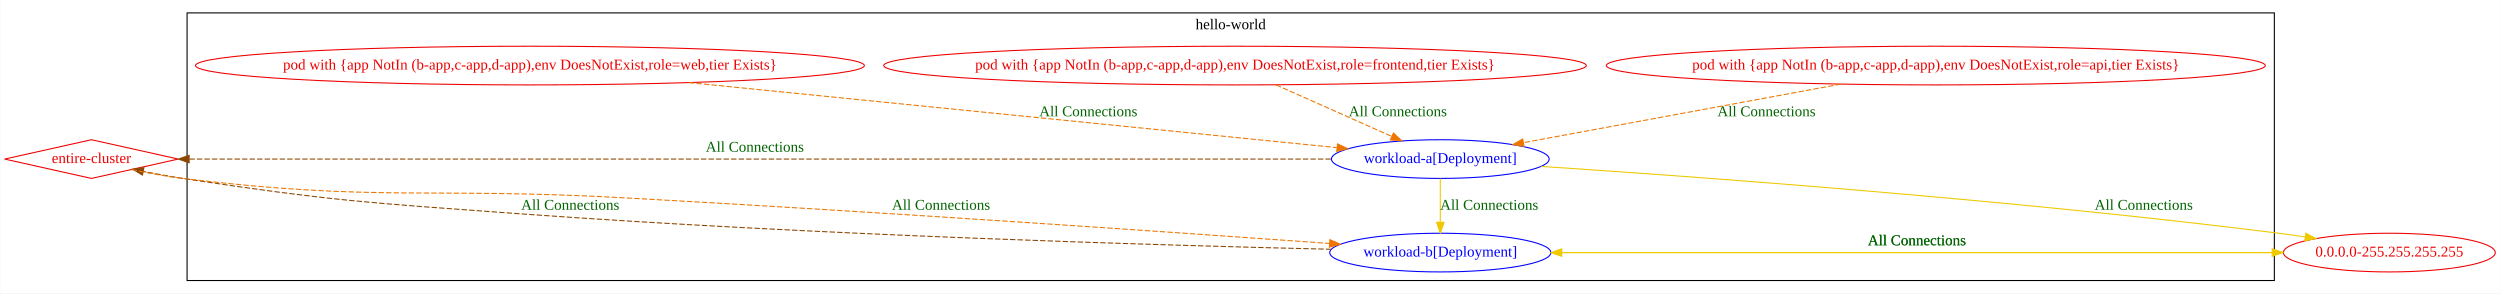
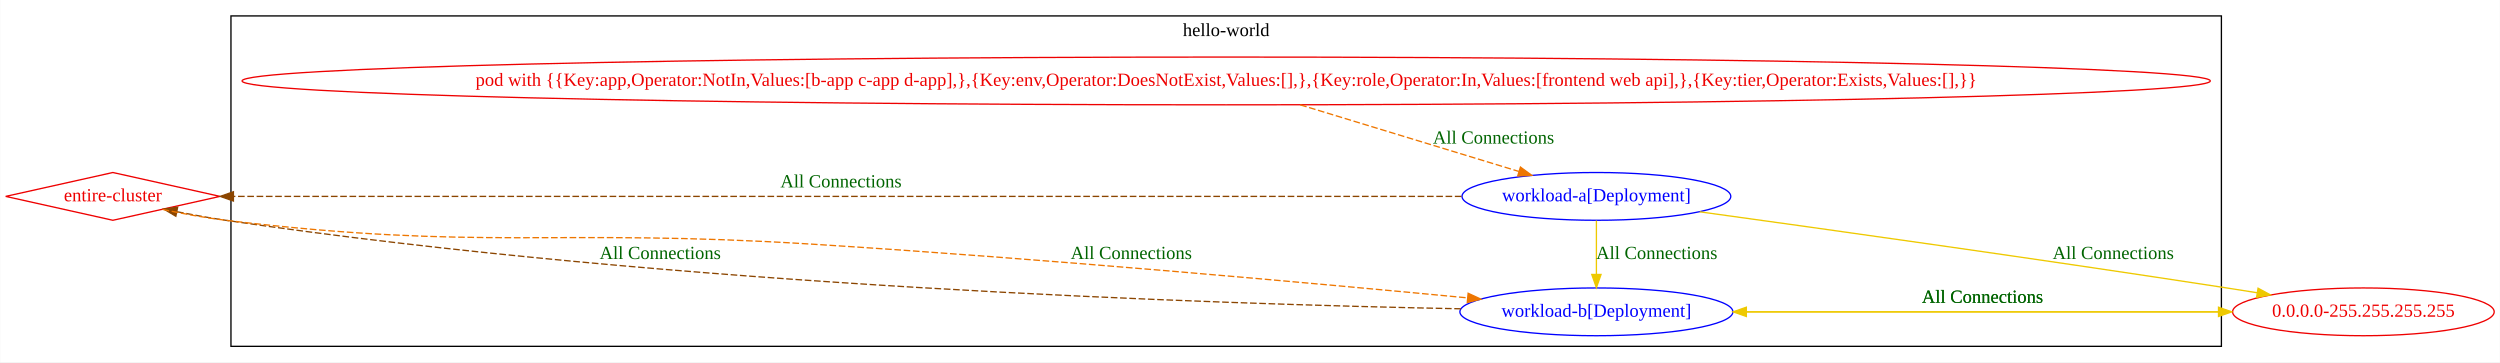
- <svg xmlns="http://www.w3.org/2000/svg" width="2326pt" height="273pt" viewBox="0.00 0.00 2325.68 273.00">
+ <svg xmlns="http://www.w3.org/2000/svg" width="1884pt" height="273pt" viewBox="0.00 0.00 1883.68 273.00">
  <g id="graph0" class="graph" transform="scale(1 1) rotate(0) translate(4 269)">
-     <polygon fill="white" stroke="transparent" points="-4,4 -4,-269 2321.68,-269 2321.68,4 -4,4" />
+     <polygon fill="white" stroke="transparent" points="-4,4 -4,-269 1879.68,-269 1879.68,4 -4,4" />
    <g id="clust1" class="cluster">
-       <polygon fill="none" stroke="black" points="169.89,-8 169.89,-257 2111.89,-257 2111.89,-8 169.89,-8" />
-       <text text-anchor="middle" x="1140.89" y="-241.8" font-family="Times New Roman,serif" font-size="14.00">hello-world</text>
+       <polygon fill="none" stroke="black" points="169.89,-8 169.89,-257 1669.89,-257 1669.89,-8 169.89,-8" />
+       <text text-anchor="middle" x="919.89" y="-241.8" font-family="Times New Roman,serif" font-size="14.00">hello-world</text>
    </g>
    <g id="node1" class="node">
-       <ellipse fill="none" stroke="blue" cx="1335.89" cy="-121" rx="101.28" ry="18" />
-       <text text-anchor="middle" x="1335.89" y="-117.3" font-family="Times New Roman,serif" font-size="14.00" fill="blue">workload-a[Deployment]</text>
+       <ellipse fill="none" stroke="blue" cx="1198.89" cy="-121" rx="101.28" ry="18" />
+       <text text-anchor="middle" x="1198.89" y="-117.3" font-family="Times New Roman,serif" font-size="14.00" fill="blue">workload-a[Deployment]</text>
    </g>
    <g id="node2" class="node">
-       <ellipse fill="none" stroke="blue" cx="1335.89" cy="-34" rx="102.88" ry="18" />
-       <text text-anchor="middle" x="1335.89" y="-30.3" font-family="Times New Roman,serif" font-size="14.00" fill="blue">workload-b[Deployment]</text>
+       <ellipse fill="none" stroke="blue" cx="1198.89" cy="-34" rx="102.88" ry="18" />
+       <text text-anchor="middle" x="1198.89" y="-30.3" font-family="Times New Roman,serif" font-size="14.00" fill="blue">workload-b[Deployment]</text>
    </g>
    <g id="edge5" class="edge">
-       <path fill="none" stroke="#eec900" d="M1335.89,-102.8C1335.89,-91.16 1335.89,-75.55 1335.89,-62.24" />
-       <polygon fill="#eec900" stroke="#eec900" points="1339.39,-62.18 1335.89,-52.18 1332.39,-62.18 1339.39,-62.18" />
-       <text text-anchor="middle" x="1381.39" y="-73.8" font-family="Times New Roman,serif" font-size="14.00" fill="darkgreen">All Connections</text>
+       <path fill="none" stroke="#eec900" d="M1198.89,-102.8C1198.89,-91.16 1198.89,-75.55 1198.89,-62.24" />
+       <polygon fill="#eec900" stroke="#eec900" points="1202.39,-62.18 1198.89,-52.18 1195.39,-62.18 1202.39,-62.18" />
+       <text text-anchor="middle" x="1244.39" y="-73.8" font-family="Times New Roman,serif" font-size="14.00" fill="darkgreen">All Connections</text>
    </g>
-     <g id="node6" class="node">
-       <ellipse fill="none" stroke="#ee0000" cx="2218.89" cy="-34" rx="98.58" ry="18" />
-       <text text-anchor="middle" x="2218.89" y="-30.3" font-family="Times New Roman,serif" font-size="14.00" fill="#ee0000">0.0.0.0-255.255.255.255</text>
+     <g id="node4" class="node">
+       <ellipse fill="none" stroke="#ee0000" cx="1776.89" cy="-34" rx="98.58" ry="18" />
+       <text text-anchor="middle" x="1776.89" y="-30.3" font-family="Times New Roman,serif" font-size="14.00" fill="#ee0000">0.0.0.0-255.255.255.255</text>
    </g>
    <g id="edge3" class="edge">
-       <path fill="none" stroke="#eec900" d="M1429.78,-114.15C1576.55,-104.47 1869.08,-83.08 2115.89,-52 2123.88,-50.99 2132.2,-49.82 2140.49,-48.58" />
-       <polygon fill="#eec900" stroke="#eec900" points="2141.22,-52.01 2150.57,-47.03 2140.15,-45.09 2141.22,-52.01" />
-       <text text-anchor="middle" x="1990.39" y="-73.8" font-family="Times New Roman,serif" font-size="14.00" fill="darkgreen">All Connections</text>
+       <path fill="none" stroke="#eec900" d="M1276.71,-109.38C1370.86,-96.41 1534.12,-73.54 1673.89,-52 1681.3,-50.86 1689,-49.64 1696.71,-48.4" />
+       <polygon fill="#eec900" stroke="#eec900" points="1697.52,-51.82 1706.83,-46.77 1696.4,-44.91 1697.52,-51.82" />
+       <text text-anchor="middle" x="1588.39" y="-73.8" font-family="Times New Roman,serif" font-size="14.00" fill="darkgreen">All Connections</text>
    </g>
-     <g id="node7" class="node">
+     <g id="node5" class="node">
      <polygon fill="none" stroke="#ee0000" points="80.89,-139 0.11,-121 80.89,-103 161.66,-121 80.89,-139" />
      <text text-anchor="middle" x="80.89" y="-117.3" font-family="Times New Roman,serif" font-size="14.00" fill="#ee0000">entire-cluster</text>
    </g>
    <g id="edge4" class="edge">
-       <path fill="none" stroke="#8b4500" stroke-dasharray="5,2" d="M1234.05,-121C994.86,-121 400.23,-121 172.04,-121" />
-       <polygon fill="#8b4500" stroke="#8b4500" points="171.78,-117.5 161.78,-121 171.78,-124.5 171.78,-117.5" />
-       <text text-anchor="middle" x="698.13" y="-127.8" font-family="Times New Roman,serif" font-size="14.00" fill="darkgreen">All Connections</text>
+       <path fill="none" stroke="#8b4500" stroke-dasharray="5,2" d="M1097.22,-121C881,-121 378.42,-121 171.94,-121" />
+       <polygon fill="#8b4500" stroke="#8b4500" points="171.74,-117.5 161.74,-121 171.74,-124.5 171.74,-117.5" />
+       <text text-anchor="middle" x="629.63" y="-127.8" font-family="Times New Roman,serif" font-size="14.00" fill="darkgreen">All Connections</text>
    </g>
    <g id="edge6" class="edge">
-       <path fill="none" stroke="#eec900" d="M1438.91,-34C1606.84,-34 1938.07,-34 2109.83,-34" />
-       <polygon fill="#eec900" stroke="#eec900" points="2109.9,-37.5 2119.9,-34 2109.9,-30.5 2109.9,-37.5" />
-       <text text-anchor="middle" x="1779.34" y="-40.8" font-family="Times New Roman,serif" font-size="14.00" fill="darkgreen">All Connections</text>
+       <path fill="none" stroke="#eec900" d="M1301.89,-34C1404.86,-34 1562.6,-34 1667.7,-34" />
+       <polygon fill="#eec900" stroke="#eec900" points="1667.71,-37.5 1677.71,-34 1667.71,-30.5 1667.71,-37.5" />
+       <text text-anchor="middle" x="1489.84" y="-40.8" font-family="Times New Roman,serif" font-size="14.00" fill="darkgreen">All Connections</text>
    </g>
    <g id="edge7" class="edge">
-       <path fill="none" stroke="#8b4500" stroke-dasharray="5,2" d="M1234.42,-37.07C1074.18,-40.81 752.78,-50.21 480.89,-70 340.49,-80.22 305.05,-81.84 165.89,-103 153.91,-104.82 141.07,-107.18 129.08,-109.55" />
-       <polygon fill="#8b4500" stroke="#8b4500" points="128.36,-106.13 119.26,-111.54 129.75,-112.99 128.36,-106.13" />
-       <text text-anchor="middle" x="526.39" y="-73.8" font-family="Times New Roman,serif" font-size="14.00" fill="darkgreen">All Connections</text>
+       <path fill="none" stroke="#8b4500" stroke-dasharray="5,2" d="M1096.78,-36.29C910.71,-39.86 504.4,-53.19 165.89,-103 153.9,-104.76 141.06,-107.1 129.07,-109.47" />
+       <polygon fill="#8b4500" stroke="#8b4500" points="128.35,-106.04 119.25,-111.46 129.74,-112.91 128.35,-106.04" />
+       <text text-anchor="middle" x="493.39" y="-73.8" font-family="Times New Roman,serif" font-size="14.00" fill="darkgreen">All Connections</text>
    </g>
    <g id="node3" class="node">
-       <ellipse fill="none" stroke="#ee0000" cx="1796.89" cy="-208" rx="306.55" ry="18" />
-       <text text-anchor="middle" x="1796.89" y="-204.3" font-family="Times New Roman,serif" font-size="14.00" fill="#ee0000">pod with {app NotIn (b-app,c-app,d-app),env DoesNotExist,role=api,tier Exists}</text>
+       <ellipse fill="none" stroke="#ee0000" cx="919.89" cy="-208" rx="741.67" ry="18" />
+       <text text-anchor="middle" x="919.89" y="-204.3" font-family="Times New Roman,serif" font-size="14.00" fill="#ee0000">pod with {{Key:app,Operator:NotIn,Values:[b-app c-app d-app],},{Key:env,Operator:DoesNotExist,Values:[],},{Key:role,Operator:In,Values:[frontend web api],},{Key:tier,Operator:Exists,Values:[],}}</text>
    </g>
    <g id="edge8" class="edge">
-       <path fill="none" stroke="#ee7600" stroke-dasharray="5,2" d="M1708.55,-190.71C1623.18,-174.97 1495.12,-151.36 1413.55,-136.32" />
-       <polygon fill="#ee7600" stroke="#ee7600" points="1413.82,-132.81 1403.35,-134.44 1412.55,-139.69 1413.82,-132.81" />
-       <text text-anchor="middle" x="1639.39" y="-160.8" font-family="Times New Roman,serif" font-size="14.00" fill="darkgreen">All Connections</text>
-     </g>
-     <g id="node4" class="node">
-       <ellipse fill="none" stroke="#ee0000" cx="1144.89" cy="-208" rx="326.84" ry="18" />
-       <text text-anchor="middle" x="1144.89" y="-204.3" font-family="Times New Roman,serif" font-size="14.00" fill="#ee0000">pod with {app NotIn (b-app,c-app,d-app),env DoesNotExist,role=frontend,tier Exists}</text>
-     </g>
-     <g id="edge9" class="edge">
-       <path fill="none" stroke="#ee7600" stroke-dasharray="5,2" d="M1183.08,-190C1214.09,-176.2 1257.9,-156.71 1290.66,-142.12" />
-       <polygon fill="#ee7600" stroke="#ee7600" points="1292.31,-145.22 1300.02,-137.96 1289.46,-138.83 1292.31,-145.22" />
-       <text text-anchor="middle" x="1296.39" y="-160.8" font-family="Times New Roman,serif" font-size="14.00" fill="darkgreen">All Connections</text>
-     </g>
-     <g id="node5" class="node">
-       <ellipse fill="none" stroke="#ee0000" cx="488.89" cy="-208" rx="311.14" ry="18" />
-       <text text-anchor="middle" x="488.89" y="-204.3" font-family="Times New Roman,serif" font-size="14.00" fill="#ee0000">pod with {app NotIn (b-app,c-app,d-app),env DoesNotExist,role=web,tier Exists}</text>
-     </g>
-     <g id="edge10" class="edge">
-       <path fill="none" stroke="#ee7600" stroke-dasharray="5,2" d="M636.91,-192.15C810.22,-174.75 1092.26,-146.45 1239.5,-131.67" />
-       <polygon fill="#ee7600" stroke="#ee7600" points="1240.26,-135.11 1249.86,-130.63 1239.56,-128.15 1240.26,-135.11" />
-       <text text-anchor="middle" x="1008.39" y="-160.8" font-family="Times New Roman,serif" font-size="14.00" fill="darkgreen">All Connections</text>
+       <path fill="none" stroke="#ee7600" stroke-dasharray="5,2" d="M975.68,-190C1023.43,-175.45 1091.96,-154.58 1140.46,-139.8" />
+       <polygon fill="#ee7600" stroke="#ee7600" points="1141.64,-143.1 1150.18,-136.84 1139.6,-136.4 1141.64,-143.1" />
+       <text text-anchor="middle" x="1121.39" y="-160.8" font-family="Times New Roman,serif" font-size="14.00" fill="darkgreen">All Connections</text>
    </g>
    <g id="edge1" class="edge">
-       <path fill="none" stroke="#eec900" d="M2119.9,-34C1954.63,-34 1623.45,-34 1449.13,-34" />
-       <polygon fill="#eec900" stroke="#eec900" points="1448.91,-30.5 1438.91,-34 1448.91,-37.5 1448.91,-30.5" />
-       <text text-anchor="middle" x="1779.34" y="-40.8" font-family="Times New Roman,serif" font-size="14.00" fill="darkgreen">All Connections</text>
+       <path fill="none" stroke="#eec900" d="M1677.71,-34C1576.12,-34 1418.41,-34 1312.02,-34" />
+       <polygon fill="#eec900" stroke="#eec900" points="1311.89,-30.5 1301.89,-34 1311.89,-37.5 1311.89,-30.5" />
+       <text text-anchor="middle" x="1489.84" y="-40.8" font-family="Times New Roman,serif" font-size="14.00" fill="darkgreen">All Connections</text>
    </g>
    <g id="edge2" class="edge">
-       <path fill="none" stroke="#ee7600" stroke-dasharray="5,2" d="M118.34,-111.22C133.08,-108.1 150.2,-104.9 165.89,-103 346.96,-81.05 393.76,-94.99 575.89,-85 810.87,-72.11 1086.46,-52.98 1232.62,-42.51" />
-       <polygon fill="#ee7600" stroke="#ee7600" points="1233.19,-45.98 1242.91,-41.77 1232.69,-39 1233.19,-45.98" />
-       <text text-anchor="middle" x="871.39" y="-73.8" font-family="Times New Roman,serif" font-size="14.00" fill="darkgreen">All Connections</text>
+       <path fill="none" stroke="#ee7600" stroke-dasharray="5,2" d="M118.34,-111.19C133.08,-108.07 150.2,-104.88 165.89,-103 361.1,-79.65 411.66,-97.29 607.89,-85 782.14,-74.09 984.83,-55.69 1101.84,-44.52" />
+       <polygon fill="#ee7600" stroke="#ee7600" points="1102.23,-48 1111.85,-43.56 1101.57,-41.03 1102.23,-48" />
+       <text text-anchor="middle" x="848.39" y="-73.8" font-family="Times New Roman,serif" font-size="14.00" fill="darkgreen">All Connections</text>
    </g>
  </g>
</svg>
